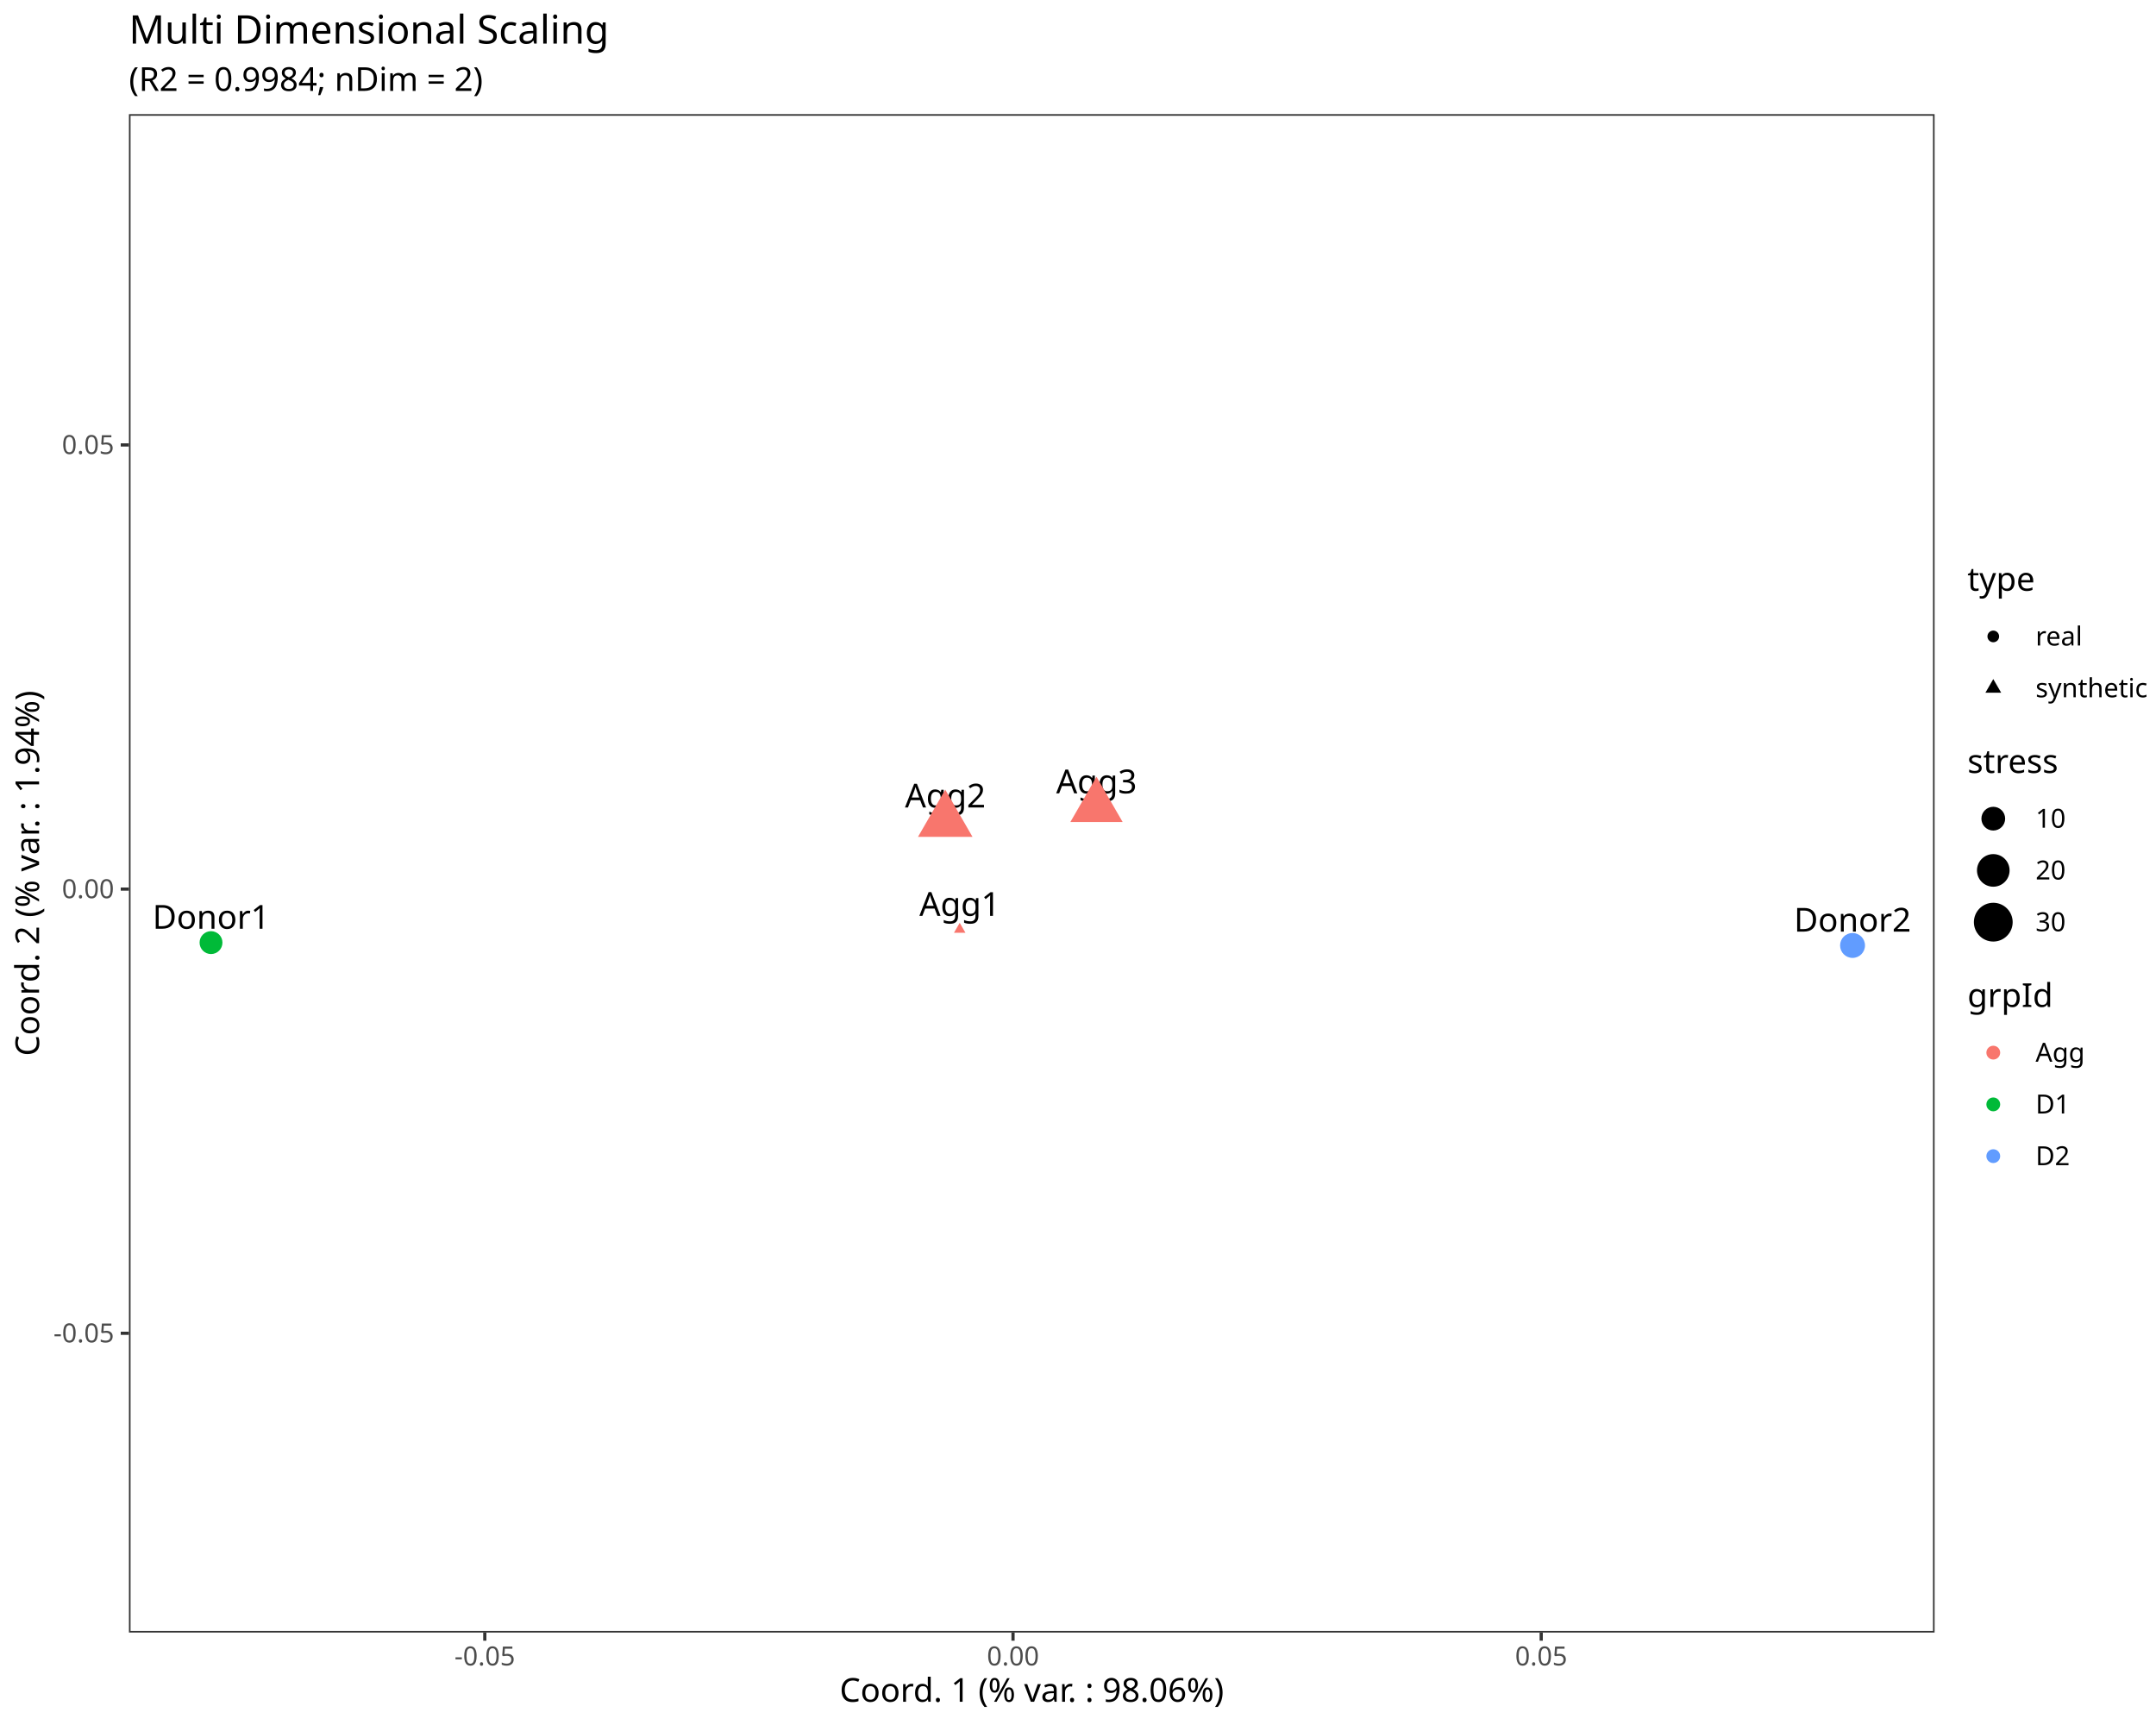
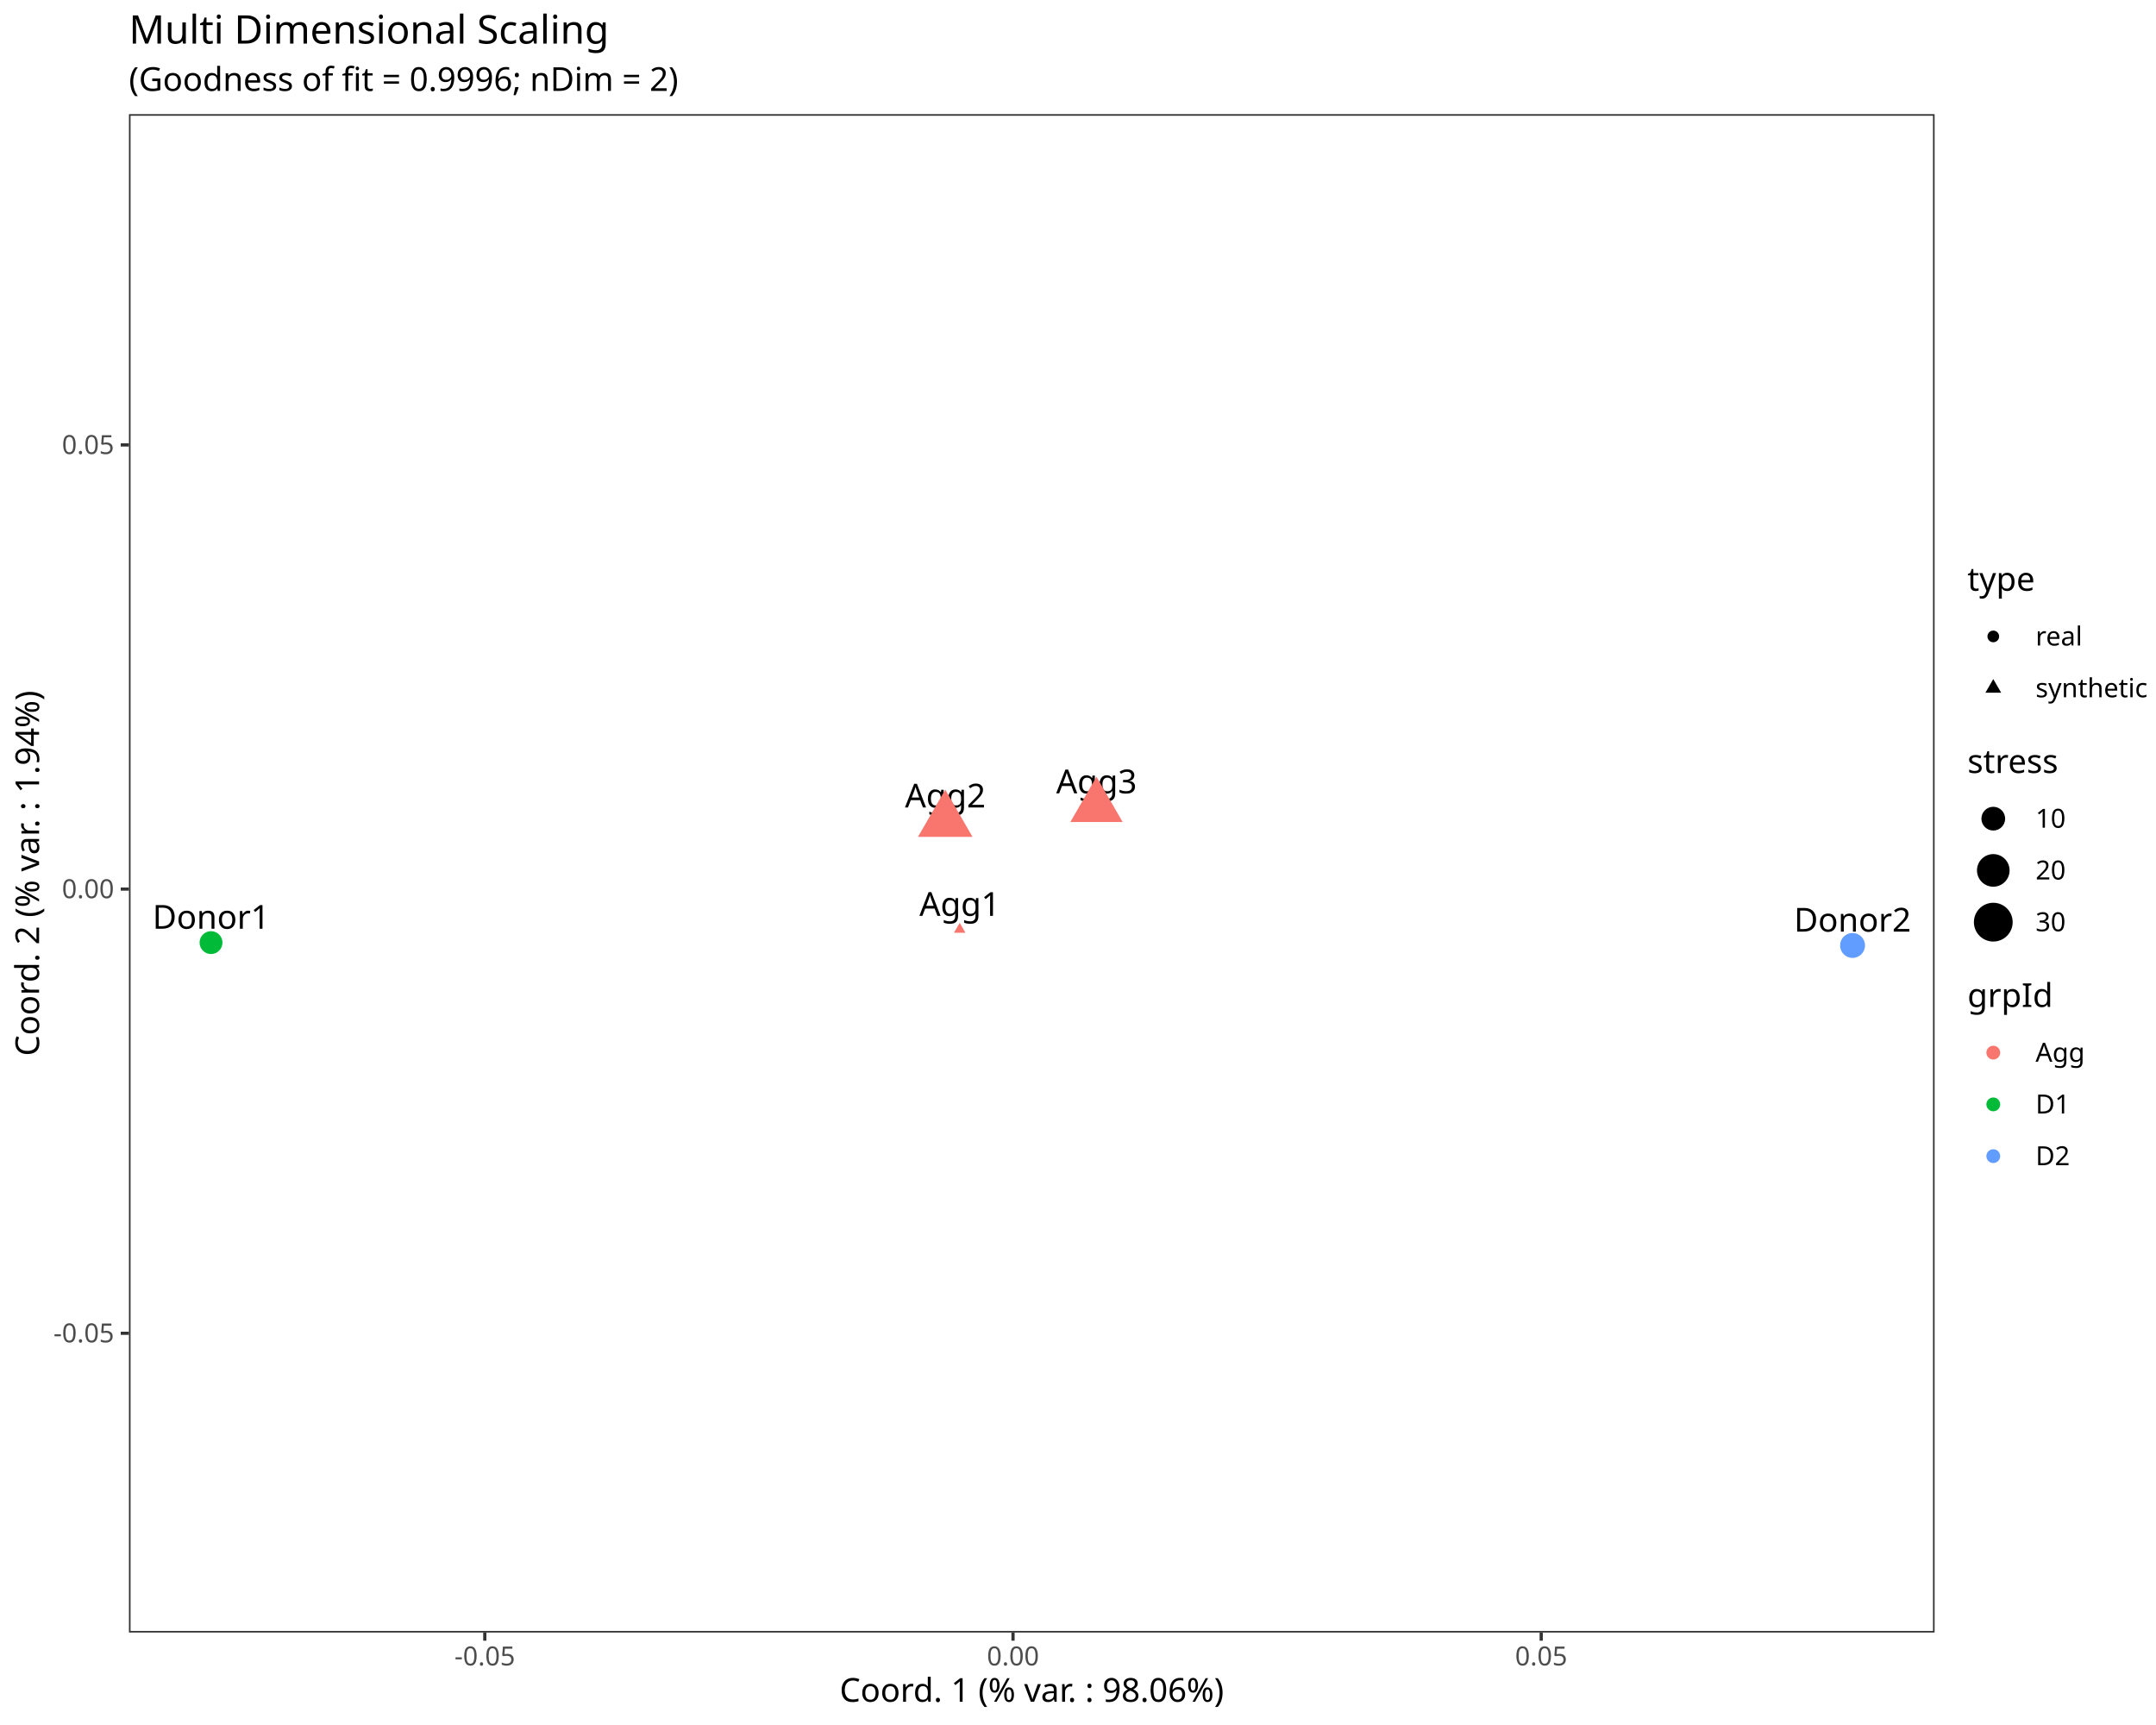
<svg xmlns="http://www.w3.org/2000/svg" class="svglite" data-engine-version="2.0" width="720.00pt" height="576.00pt" viewBox="0 0 720.00 576.00">
  <defs>
    <style type="text/css">
    .svglite line, .svglite polyline, .svglite polygon, .svglite path, .svglite rect, .svglite circle {
      fill: none;
      stroke: #000000;
      stroke-linecap: round;
      stroke-linejoin: round;
      stroke-miterlimit: 10.00;
    }
  </style>
  </defs>
  <rect width="100%" height="100%" style="stroke: none; fill: #FFFFFF;" />
  <defs>
    <clipPath id="cpMC4wMHw3MjAuMDB8MC4wMHw1NzYuMDA=">
      <rect x="0.00" y="0.00" width="720.00" height="576.00" />
    </clipPath>
  </defs>
  <g clip-path="url(#cpMC4wMHw3MjAuMDB8MC4wMHw1NzYuMDA=)">
    <rect x="0.00" y="0.00" width="720.00" height="576.00" style="stroke-width: 1.07; stroke: #FFFFFF; fill: #FFFFFF;" />
  </g>
  <defs>
    <clipPath id="cpNDMuMDZ8NjQ2LjA3fDM4LjEyfDU0NS4xMQ==">
      <rect x="43.06" y="38.12" width="603.00" height="507.00" />
    </clipPath>
  </defs>
  <g clip-path="url(#cpNDMuMDZ8NjQ2LjA3fDM4LjEyfDU0NS4xMQ==)">
    <rect x="43.06" y="38.12" width="603.00" height="507.00" style="stroke-width: 1.07; stroke: none; fill: #FFFFFF;" />
    <text x="70.49" y="310.12" text-anchor="middle" style="font-size: 11.04px; font-family: sans;" textLength="36.21px" lengthAdjust="spacingAndGlyphs">Donor1</text>
    <text x="618.65" y="311.08" text-anchor="middle" style="font-size: 11.04px; font-family: sans;" textLength="36.21px" lengthAdjust="spacingAndGlyphs">Donor2</text>
    <text x="320.51" y="305.81" text-anchor="middle" style="font-size: 11.04px; font-family: sans;" textLength="25.79px" lengthAdjust="spacingAndGlyphs">Agg1</text>
    <text x="315.69" y="269.63" text-anchor="middle" style="font-size: 11.04px; font-family: sans;" textLength="25.79px" lengthAdjust="spacingAndGlyphs">Agg2</text>
    <text x="366.19" y="264.90" text-anchor="middle" style="font-size: 11.04px; font-family: sans;" textLength="25.79px" lengthAdjust="spacingAndGlyphs">Agg3</text>
    <circle cx="70.47" cy="314.75" r="3.82" style="stroke-width: 0.71; stroke: none; fill: #00BA38;" />
    <circle cx="618.66" cy="315.70" r="4.16" style="stroke-width: 0.71; stroke: none; fill: #619CFF;" />
    <polygon points="320.50,308.15 322.41,311.46 318.58,311.46 " style="stroke-width: 0.71; stroke: none; fill: #F8766D;" />
    <polygon points="315.67,263.67 324.77,279.43 306.57,279.43 " style="stroke-width: 0.71; stroke: none; fill: #F8766D;" />
    <polygon points="366.18,259.37 374.91,274.48 357.45,274.48 " style="stroke-width: 0.71; stroke: none; fill: #F8766D;" />
    <rect x="43.06" y="38.12" width="603.00" height="507.00" style="stroke-width: 1.07; stroke: #333333;" />
  </g>
  <g clip-path="url(#cpMC4wMHw3MjAuMDB8MC4wMHw1NzYuMDA=)">
    <text x="38.13" y="448.23" text-anchor="end" style="font-size: 8.80px; fill: #4D4D4D; font-family: sans;" textLength="20.06px" lengthAdjust="spacingAndGlyphs">-0.05</text>
    <text x="38.13" y="299.91" text-anchor="end" style="font-size: 8.80px; fill: #4D4D4D; font-family: sans;" textLength="17.13px" lengthAdjust="spacingAndGlyphs">0.00</text>
    <text x="38.13" y="151.60" text-anchor="end" style="font-size: 8.80px; fill: #4D4D4D; font-family: sans;" textLength="17.13px" lengthAdjust="spacingAndGlyphs">0.05</text>
    <polyline points="40.32,445.20 43.06,445.20 " style="stroke-width: 1.07; stroke: #333333; stroke-linecap: butt;" />
    <polyline points="40.32,296.88 43.06,296.88 " style="stroke-width: 1.07; stroke: #333333; stroke-linecap: butt;" />
    <polyline points="40.32,148.57 43.06,148.57 " style="stroke-width: 1.07; stroke: #333333; stroke-linecap: butt;" />
    <polyline points="161.90,547.85 161.90,545.11 " style="stroke-width: 1.07; stroke: #333333; stroke-linecap: butt;" />
    <polyline points="338.30,547.85 338.30,545.11 " style="stroke-width: 1.07; stroke: #333333; stroke-linecap: butt;" />
    <polyline points="514.69,547.85 514.69,545.11 " style="stroke-width: 1.07; stroke: #333333; stroke-linecap: butt;" />
    <text x="161.90" y="556.10" text-anchor="middle" style="font-size: 8.80px; fill: #4D4D4D; font-family: sans;" textLength="20.06px" lengthAdjust="spacingAndGlyphs">-0.05</text>
    <text x="338.30" y="556.10" text-anchor="middle" style="font-size: 8.80px; fill: #4D4D4D; font-family: sans;" textLength="17.13px" lengthAdjust="spacingAndGlyphs">0.00</text>
    <text x="514.69" y="556.10" text-anchor="middle" style="font-size: 8.80px; fill: #4D4D4D; font-family: sans;" textLength="17.13px" lengthAdjust="spacingAndGlyphs">0.05</text>
    <text x="344.56" y="568.24" text-anchor="middle" style="font-size: 11.00px; font-family: sans;" textLength="130.23px" lengthAdjust="spacingAndGlyphs">Coord. 1 (% var. : 98.06%)</text>
    <text transform="translate(13.05,291.61) rotate(-90)" text-anchor="middle" style="font-size: 11.00px; font-family: sans;" textLength="124.11px" lengthAdjust="spacingAndGlyphs">Coord. 2 (% var. : 1.94%)</text>
    <rect x="657.02" y="188.54" width="57.50" height="49.89" style="stroke-width: 1.07; stroke: none; fill: #FFFFFF;" />
    <text x="657.02" y="197.25" style="font-size: 11.00px; font-family: sans;" textLength="20.80px" lengthAdjust="spacingAndGlyphs">type</text>
    <rect x="657.02" y="203.87" width="17.28" height="17.28" style="stroke-width: 1.07; stroke: none; fill: #FFFFFF;" />
    <circle cx="665.66" cy="212.51" r="1.95" style="stroke-width: 0.71; stroke: none; fill: #000000;" />
    <rect x="657.02" y="221.15" width="17.28" height="17.28" style="stroke-width: 1.07; stroke: none; fill: #FFFFFF;" />
    <polygon points="665.66,226.75 668.30,231.31 663.03,231.31 " style="stroke-width: 0.71; stroke: none; fill: #000000;" />
    <text x="679.78" y="215.54" style="font-size: 8.80px; font-family: sans;" textLength="14.67px" lengthAdjust="spacingAndGlyphs">real</text>
    <text x="679.78" y="232.82" style="font-size: 8.80px; font-family: sans;" textLength="34.74px" lengthAdjust="spacingAndGlyphs">synthetic</text>
    <rect x="657.02" y="249.39" width="32.55" height="67.17" style="stroke-width: 1.07; stroke: none; fill: #FFFFFF;" />
    <text x="657.02" y="258.10" style="font-size: 11.00px; font-family: sans;" textLength="29.35px" lengthAdjust="spacingAndGlyphs">stress</text>
    <rect x="657.02" y="264.72" width="17.28" height="17.28" style="stroke-width: 1.07; stroke: none; fill: #FFFFFF;" />
    <circle cx="665.66" cy="273.36" r="3.61" style="stroke-width: 0.71; fill: #000000;" />
    <rect x="657.02" y="282.00" width="17.28" height="17.28" style="stroke-width: 1.07; stroke: none; fill: #FFFFFF;" />
    <circle cx="665.66" cy="290.64" r="5.09" style="stroke-width: 0.71; fill: #000000;" />
    <rect x="657.02" y="299.28" width="17.28" height="17.28" style="stroke-width: 1.07; stroke: none; fill: #FFFFFF;" />
    <circle cx="665.66" cy="307.92" r="6.12" style="stroke-width: 0.71; fill: #000000;" />
    <text x="679.78" y="276.39" style="font-size: 8.80px; font-family: sans;" textLength="9.79px" lengthAdjust="spacingAndGlyphs">10</text>
    <text x="679.78" y="293.67" style="font-size: 8.80px; font-family: sans;" textLength="9.79px" lengthAdjust="spacingAndGlyphs">20</text>
    <text x="679.78" y="310.95" style="font-size: 8.80px; font-family: sans;" textLength="9.79px" lengthAdjust="spacingAndGlyphs">30</text>
    <rect x="657.02" y="327.52" width="38.42" height="67.17" style="stroke-width: 1.07; stroke: none; fill: #FFFFFF;" />
    <text x="657.02" y="336.23" style="font-size: 11.00px; font-family: sans;" textLength="25.07px" lengthAdjust="spacingAndGlyphs">grpId</text>
    <rect x="657.02" y="342.85" width="17.28" height="17.28" style="stroke-width: 1.07; stroke: none; fill: #FFFFFF;" />
    <circle cx="665.66" cy="351.49" r="1.95" style="stroke-width: 0.71; stroke: #F8766D; fill: #F8766D;" />
    <rect x="657.02" y="360.13" width="17.28" height="17.28" style="stroke-width: 1.07; stroke: none; fill: #FFFFFF;" />
    <circle cx="665.66" cy="368.77" r="1.95" style="stroke-width: 0.71; stroke: #00BA38; fill: #00BA38;" />
    <rect x="657.02" y="377.41" width="17.28" height="17.28" style="stroke-width: 1.07; stroke: none; fill: #FFFFFF;" />
    <circle cx="665.66" cy="386.05" r="1.95" style="stroke-width: 0.71; stroke: #619CFF; fill: #619CFF;" />
    <text x="679.78" y="354.52" style="font-size: 8.80px; font-family: sans;" textLength="15.66px" lengthAdjust="spacingAndGlyphs">Agg</text>
    <text x="679.78" y="371.80" style="font-size: 8.80px; font-family: sans;" textLength="11.25px" lengthAdjust="spacingAndGlyphs">D1</text>
    <text x="679.78" y="389.08" style="font-size: 8.80px; font-family: sans;" textLength="11.25px" lengthAdjust="spacingAndGlyphs">D2</text>
-     <text x="43.06" y="30.35" style="font-size: 11.00px; font-family: sans;" textLength="118.02px" lengthAdjust="spacingAndGlyphs">(R2 = 0.9984; nDim = 2)</text>
+     <text x="43.06" y="30.35" style="font-size: 11.00px; font-family: sans;" textLength="177.96px" lengthAdjust="spacingAndGlyphs">(Goodness of fit = 0.9996; nDim = 2)</text>
    <text x="43.06" y="14.56" style="font-size: 13.20px; font-family: sans;" textLength="151.15px" lengthAdjust="spacingAndGlyphs">Multi Dimensional Scaling</text>
  </g>
</svg>
